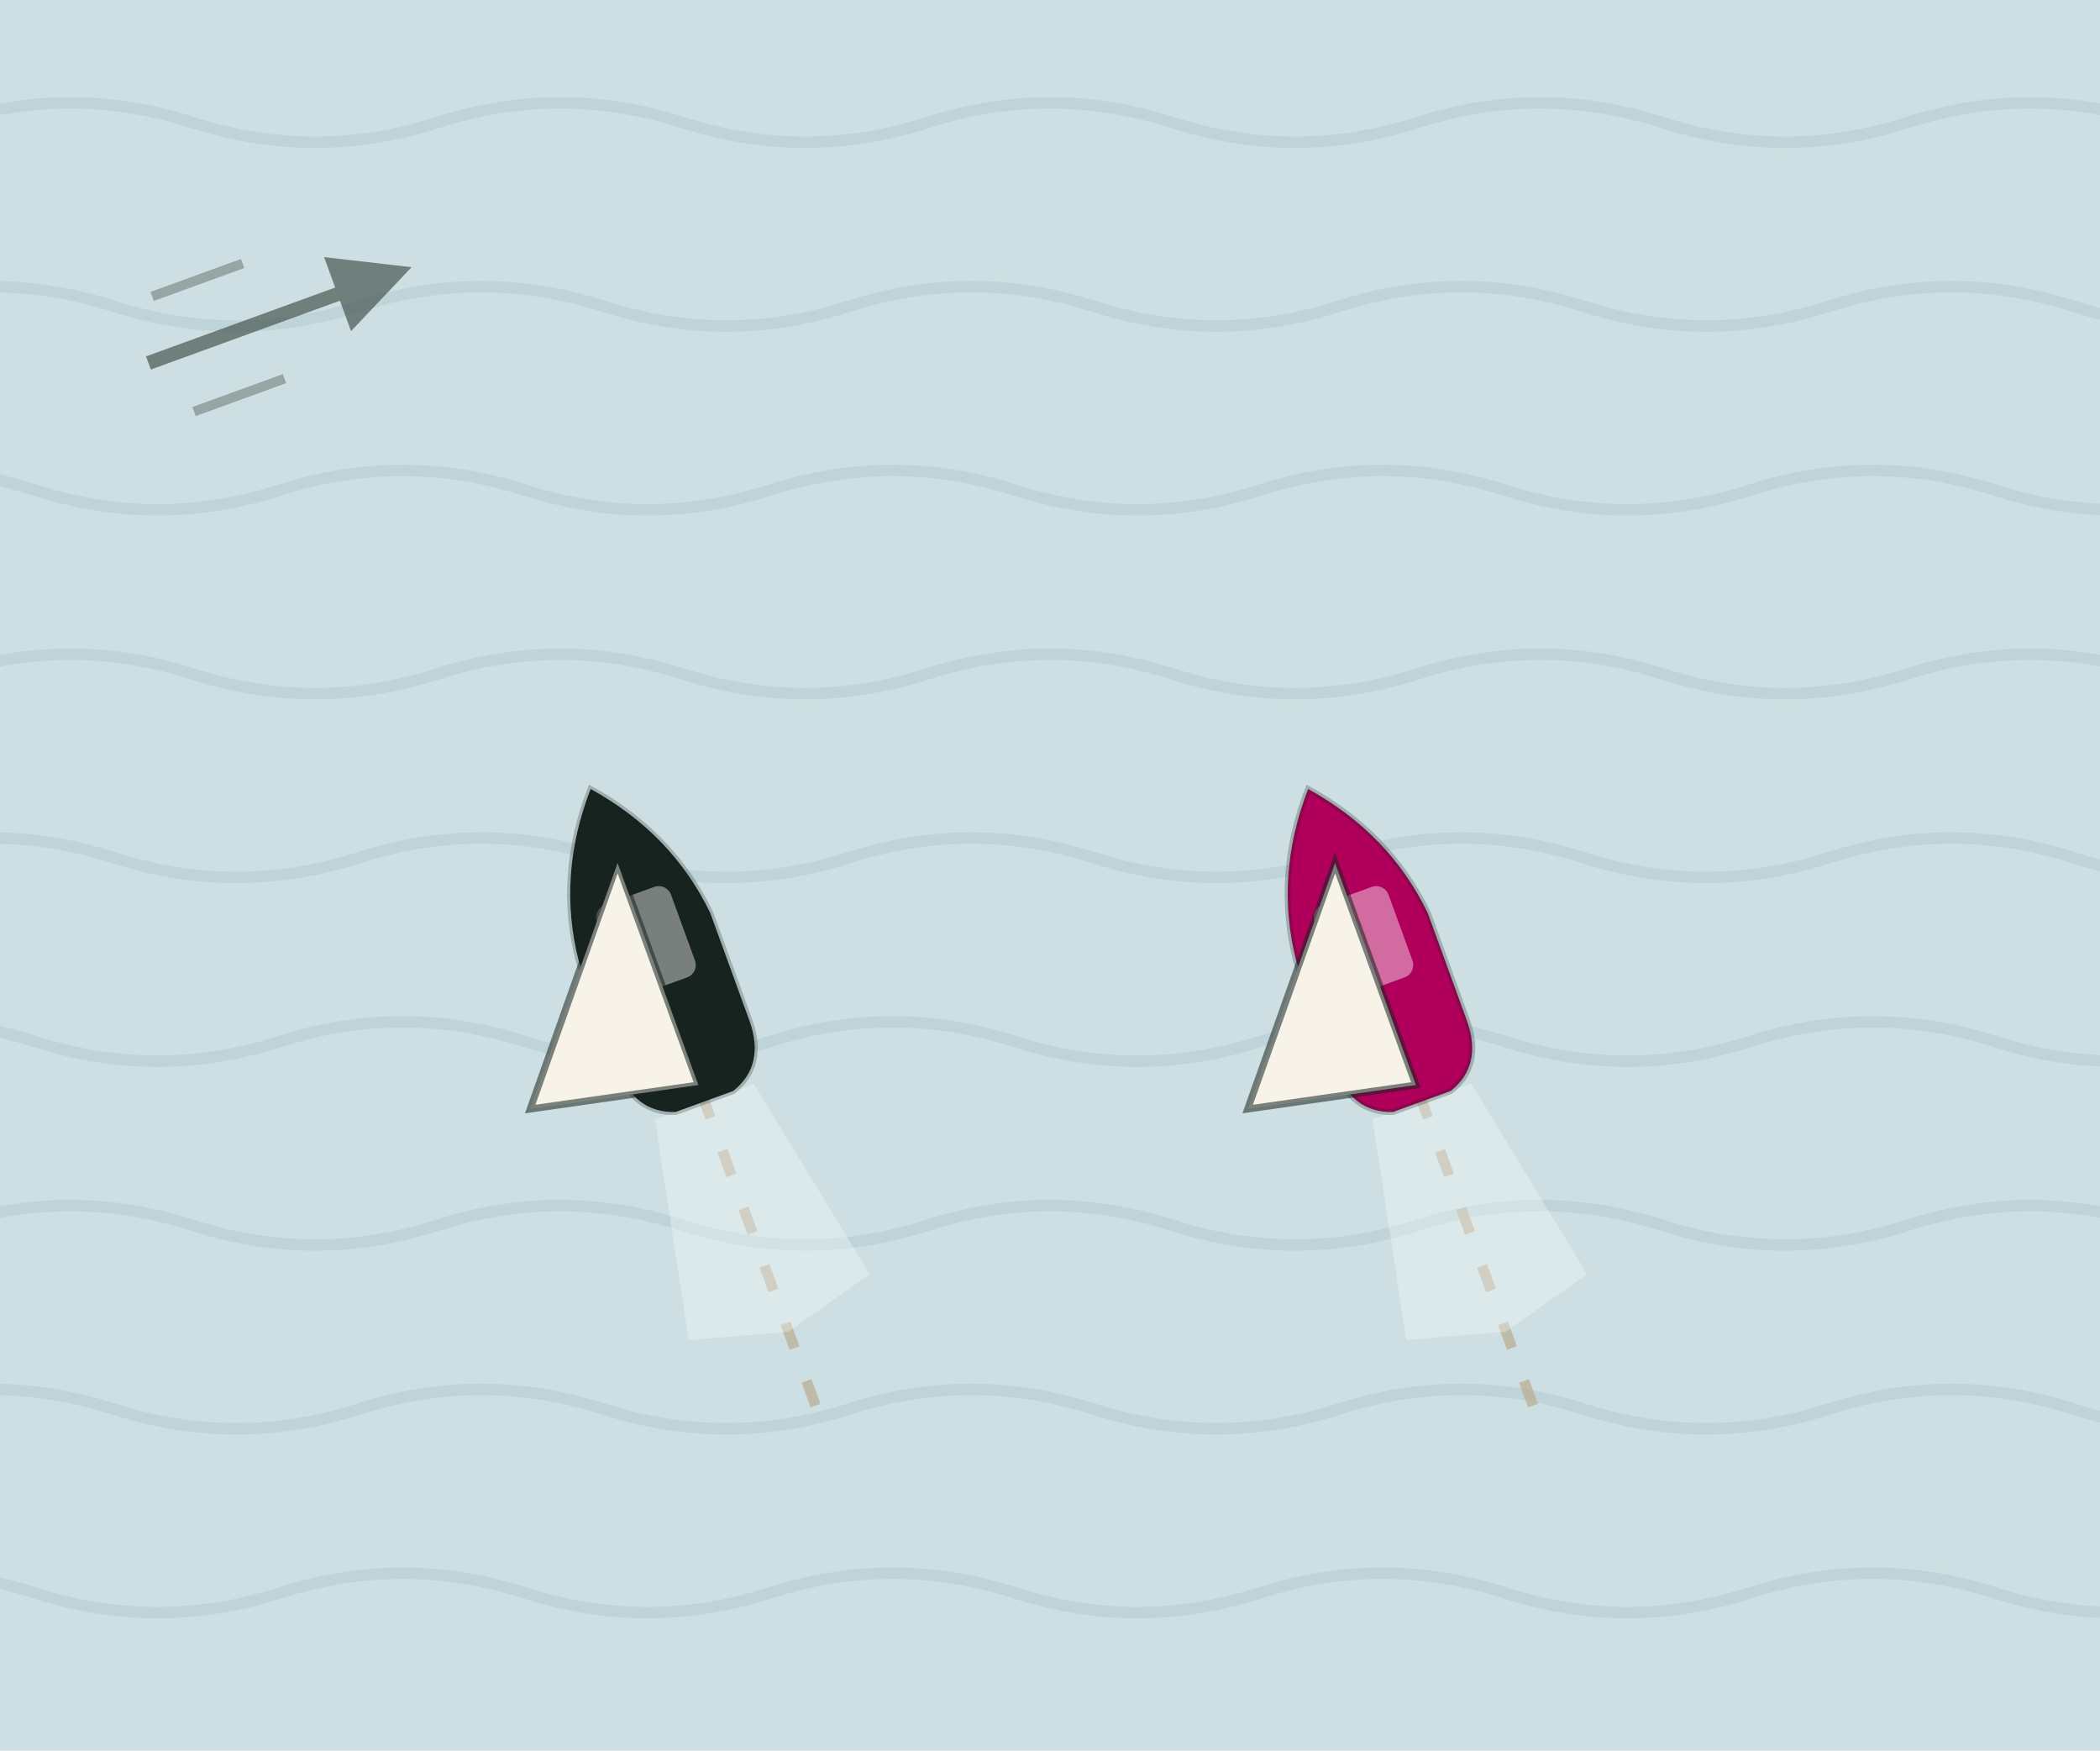
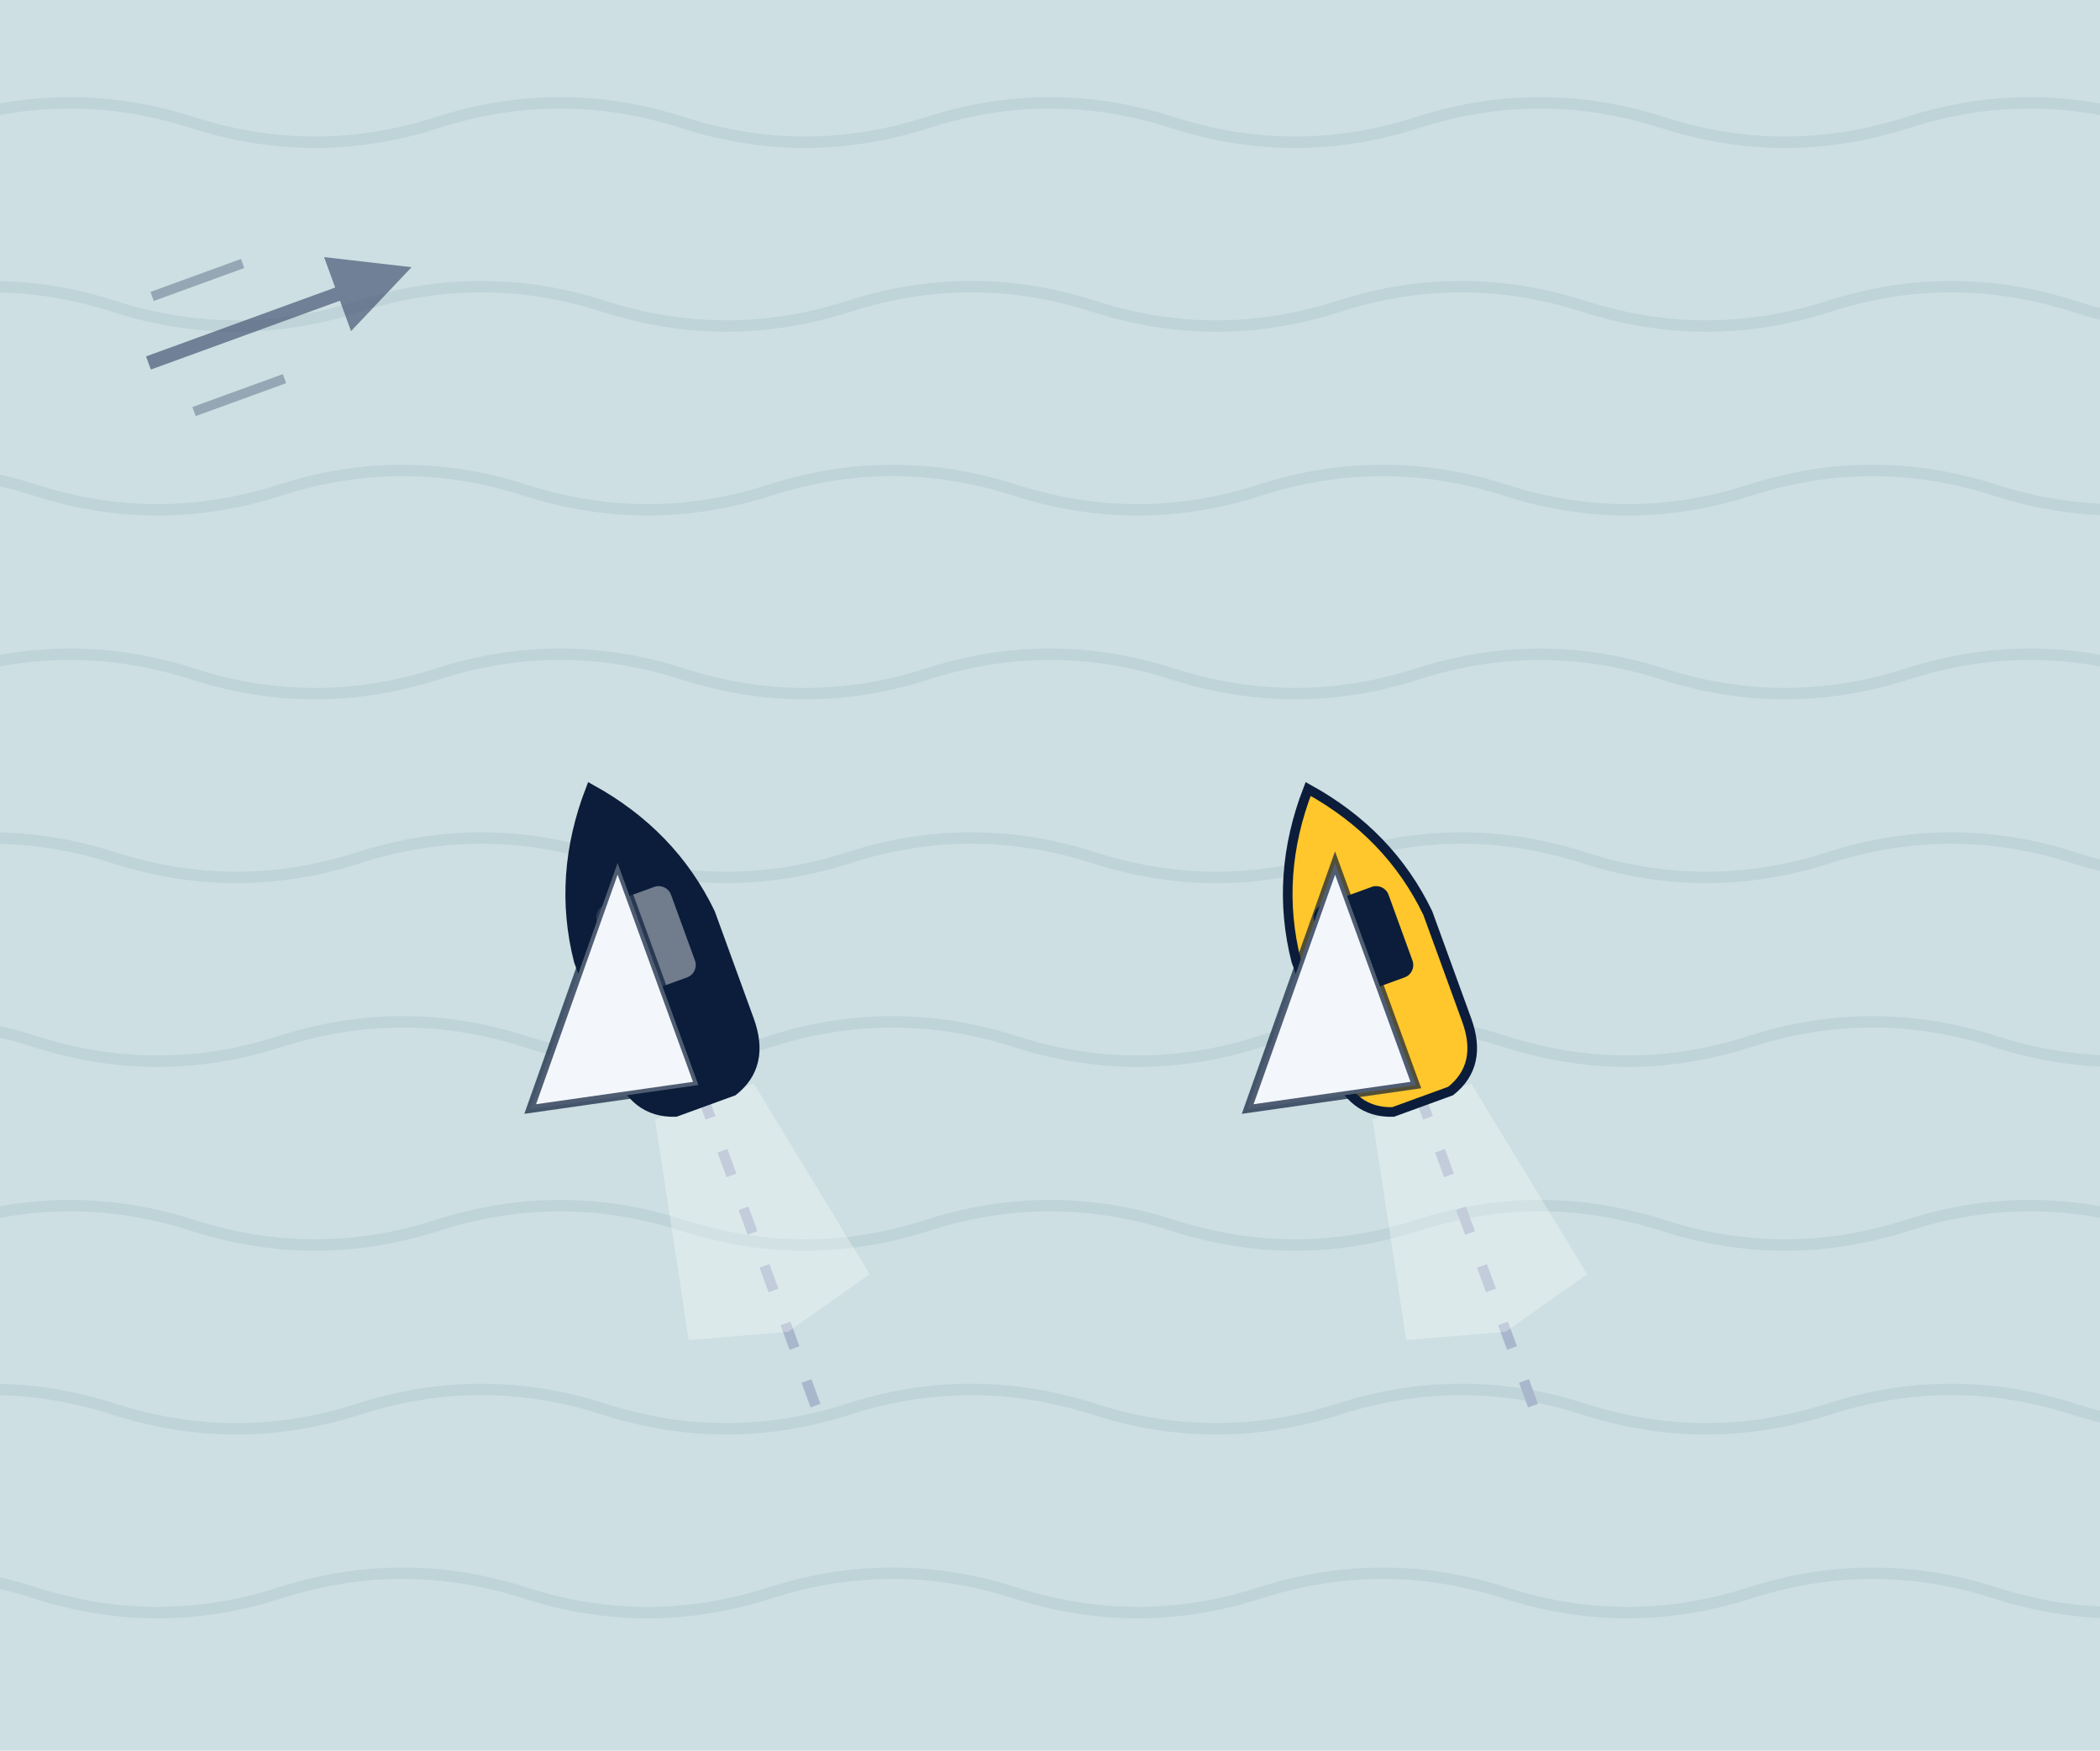
<svg xmlns="http://www.w3.org/2000/svg" viewBox="0 0 240 200" width="240" height="200" role="img">
  <style>.nav{transform-box:view-box;transform-origin:0 0}.nav{animation-duration:7.0s;animation-timing-function:linear;animation-iteration-count:infinite}@keyframes voiliersmemesamures-souffle{0%{opacity:0}6%{opacity:1}90%{opacity:1}98%{opacity:0}100%{opacity:0}}.souffle{opacity:1;animation:voiliersmemesamures-souffle 7.0s linear infinite;animation-delay:-0.42s}.nav0{transform:translate(156px,108px);animation-name:voiliersmemesamures-n0}@keyframes voiliersmemesamures-n0{0%{transform:translate(175.2px,160.6px)}68%{transform:translate(156px,108px)}100%{transform:translate(156px,108px)}}.nav1{transform:translate(74px,108px);animation-name:voiliersmemesamures-n1}@keyframes voiliersmemesamures-n1{0%{transform:translate(93.2px,160.6px)}68%{transform:translate(74px,108px)}100%{transform:translate(74px,108px)}}@media (prefers-reduced-motion:reduce){.nav,.souffle{animation:none}.souffle{opacity:1}}</style>
  <rect width="240" height="200" fill="#cddfe2" />
  <path d="M-6,14 q14,-4.5 28,0 t28,0 t28,0 t28,0 t28,0 t28,0 t28,0 t28,0 t28,0 t28,0" fill="none" stroke="#a8c4c9" stroke-width="1.3" stroke-opacity="0.4" />
  <path d="M-15,35 q14,-4.5 28,0 t28,0 t28,0 t28,0 t28,0 t28,0 t28,0 t28,0 t28,0 t28,0" fill="none" stroke="#a8c4c9" stroke-width="1.3" stroke-opacity="0.4" />
  <path d="M-24,56 q14,-4.5 28,0 t28,0 t28,0 t28,0 t28,0 t28,0 t28,0 t28,0 t28,0 t28,0" fill="none" stroke="#a8c4c9" stroke-width="1.3" stroke-opacity="0.4" />
  <path d="M-6,77 q14,-4.5 28,0 t28,0 t28,0 t28,0 t28,0 t28,0 t28,0 t28,0 t28,0 t28,0" fill="none" stroke="#a8c4c9" stroke-width="1.3" stroke-opacity="0.4" />
  <path d="M-15,98 q14,-4.5 28,0 t28,0 t28,0 t28,0 t28,0 t28,0 t28,0 t28,0 t28,0 t28,0" fill="none" stroke="#a8c4c9" stroke-width="1.3" stroke-opacity="0.4" />
  <path d="M-24,119 q14,-4.5 28,0 t28,0 t28,0 t28,0 t28,0 t28,0 t28,0 t28,0 t28,0 t28,0" fill="none" stroke="#a8c4c9" stroke-width="1.3" stroke-opacity="0.4" />
  <path d="M-6,140 q14,-4.5 28,0 t28,0 t28,0 t28,0 t28,0 t28,0 t28,0 t28,0 t28,0 t28,0" fill="none" stroke="#a8c4c9" stroke-width="1.3" stroke-opacity="0.4" />
  <path d="M-15,161 q14,-4.5 28,0 t28,0 t28,0 t28,0 t28,0 t28,0 t28,0 t28,0 t28,0 t28,0" fill="none" stroke="#a8c4c9" stroke-width="1.3" stroke-opacity="0.4" />
  <path d="M-24,182 q14,-4.5 28,0 t28,0 t28,0 t28,0 t28,0 t28,0 t28,0 t28,0 t28,0 t28,0" fill="none" stroke="#a8c4c9" stroke-width="1.3" stroke-opacity="0.4" />
-   <line x1="175.2" y1="160.6" x2="156" y2="108" stroke="#b9ae95" stroke-width="1.2" stroke-dasharray="3 4" stroke-opacity="0.75" />
-   <line x1="93.2" y1="160.6" x2="74" y2="108" stroke="#b9ae95" stroke-width="1.2" stroke-dasharray="3 4" stroke-opacity="0.75" />
+   <line x1="175.2" y1="160.6" x2="156" y2="108" stroke="#a9b7cc" stroke-width="1.2" stroke-dasharray="3 4" />
+   <line x1="93.2" y1="160.6" x2="74" y2="108" stroke="#a9b7cc" stroke-width="1.2" stroke-dasharray="3 4" />
  <g transform="translate(32,36) rotate(250)" opacity="0.72">
-     <line x1="0" y1="-16" x2="0" y2="12" stroke="#4a5a54" stroke-width="1.6" />
-     <path d="M0,16 L-4.5,7 L4.5,7 Z" fill="#4a5a54" />
-     <line x1="-7" y1="-13" x2="-7" y2="-2" stroke="#4a5a54" stroke-width="1.1" stroke-opacity="0.6" />
-     <line x1="7" y1="-13" x2="7" y2="-2" stroke="#4a5a54" stroke-width="1.1" stroke-opacity="0.6" />
+     <line x1="0" y1="-16" x2="0" y2="12" stroke="#4c5c78" stroke-width="1.6" />
+     <path d="M0,16 L-4.5,7 L4.5,7 Z" fill="#4c5c78" />
+     <line x1="-7" y1="-13" x2="-7" y2="-2" stroke="#4c5c78" stroke-width="1.1" stroke-opacity="0.6" />
+     <line x1="7" y1="-13" x2="7" y2="-2" stroke="#4c5c78" stroke-width="1.1" stroke-opacity="0.6" />
  </g>
  <g class="souffle">
    <g class="nav nav0">
      <g transform="rotate(340)">
        <path d="M-6,19 L-11,44 L0,47 L11,44 L6,19 Z" fill="#ffffff" fill-opacity="0.3" />
-         <path d="M0,-19 Q7,-11 8,-1 L8,12 Q8,17.5 3.5,19 L-3.5,19 Q-8,17.5 -8,12 L-8,-1 Q-7,-11 0,-19 Z" fill="#b0005c" />
-         <rect x="-4.5" y="-6" width="9" height="11" rx="1.5" fill="#ffffff" fill-opacity="0.42" />
-         <path d="M0,-19 Q7,-11 8,-1 L8,12 Q8,17.5 3.5,19 L-3.5,19 Q-8,17.5 -8,12 L-8,-1 Q-7,-11 0,-19 Z" fill="none" stroke="#16231f" stroke-width="0.7" stroke-opacity="0.25" />
-         <path d="M0,-10 L-19,13 L0,17 Z" fill="#f7f3e8" stroke="#16231f" stroke-width="0.8" stroke-opacity="0.55" />
+         <path d="M0,-19 Q7,-11 8,-1 L8,12 Q8,17.5 3.5,19 L-3.5,19 Q-8,17.5 -8,12 L-8,-1 Q-7,-11 0,-19 Z" fill="#ffc72c" />
+         <rect x="-4.5" y="-6" width="9" height="11" rx="1.5" fill="#0b1d3a" fill-opacity="1" />
+         <path d="M0,-19 Q7,-11 8,-1 L8,12 Q8,17.5 3.5,19 L-3.5,19 Q-8,17.5 -8,12 L-8,-1 Q-7,-11 0,-19 Z" fill="none" stroke="#0b1d3a" stroke-width="1.1" />
+         <path d="M0,-10 L-19,13 L0,17 Z" fill="#f3f6fb" stroke="#0b1d3a" stroke-width="0.9" stroke-opacity="0.7" />
      </g>
    </g>
    <g class="nav nav1">
      <g transform="rotate(340)">
        <path d="M-6,19 L-11,44 L0,47 L11,44 L6,19 Z" fill="#ffffff" fill-opacity="0.3" />
-         <path d="M0,-19 Q7,-11 8,-1 L8,12 Q8,17.5 3.5,19 L-3.5,19 Q-8,17.5 -8,12 L-8,-1 Q-7,-11 0,-19 Z" fill="#16231f" />
+         <path d="M0,-19 Q7,-11 8,-1 L8,12 Q8,17.5 3.5,19 L-3.5,19 Q-8,17.5 -8,12 L-8,-1 Q-7,-11 0,-19 Z" fill="#0b1d3a" />
        <rect x="-4.5" y="-6" width="9" height="11" rx="1.5" fill="#ffffff" fill-opacity="0.42" />
-         <path d="M0,-19 Q7,-11 8,-1 L8,12 Q8,17.5 3.5,19 L-3.5,19 Q-8,17.5 -8,12 L-8,-1 Q-7,-11 0,-19 Z" fill="none" stroke="#16231f" stroke-width="0.7" stroke-opacity="0.25" />
-         <path d="M0,-10 L-19,13 L0,17 Z" fill="#f7f3e8" stroke="#16231f" stroke-width="0.8" stroke-opacity="0.55" />
+         <path d="M0,-19 Q7,-11 8,-1 L8,12 Q8,17.5 3.5,19 L-3.5,19 Q-8,17.5 -8,12 L-8,-1 Q-7,-11 0,-19 Z" fill="none" stroke="#0b1d3a" stroke-width="1.1" />
+         <path d="M0,-10 L-19,13 L0,17 Z" fill="#f3f6fb" stroke="#0b1d3a" stroke-width="0.9" stroke-opacity="0.7" />
      </g>
    </g>
  </g>
</svg>
